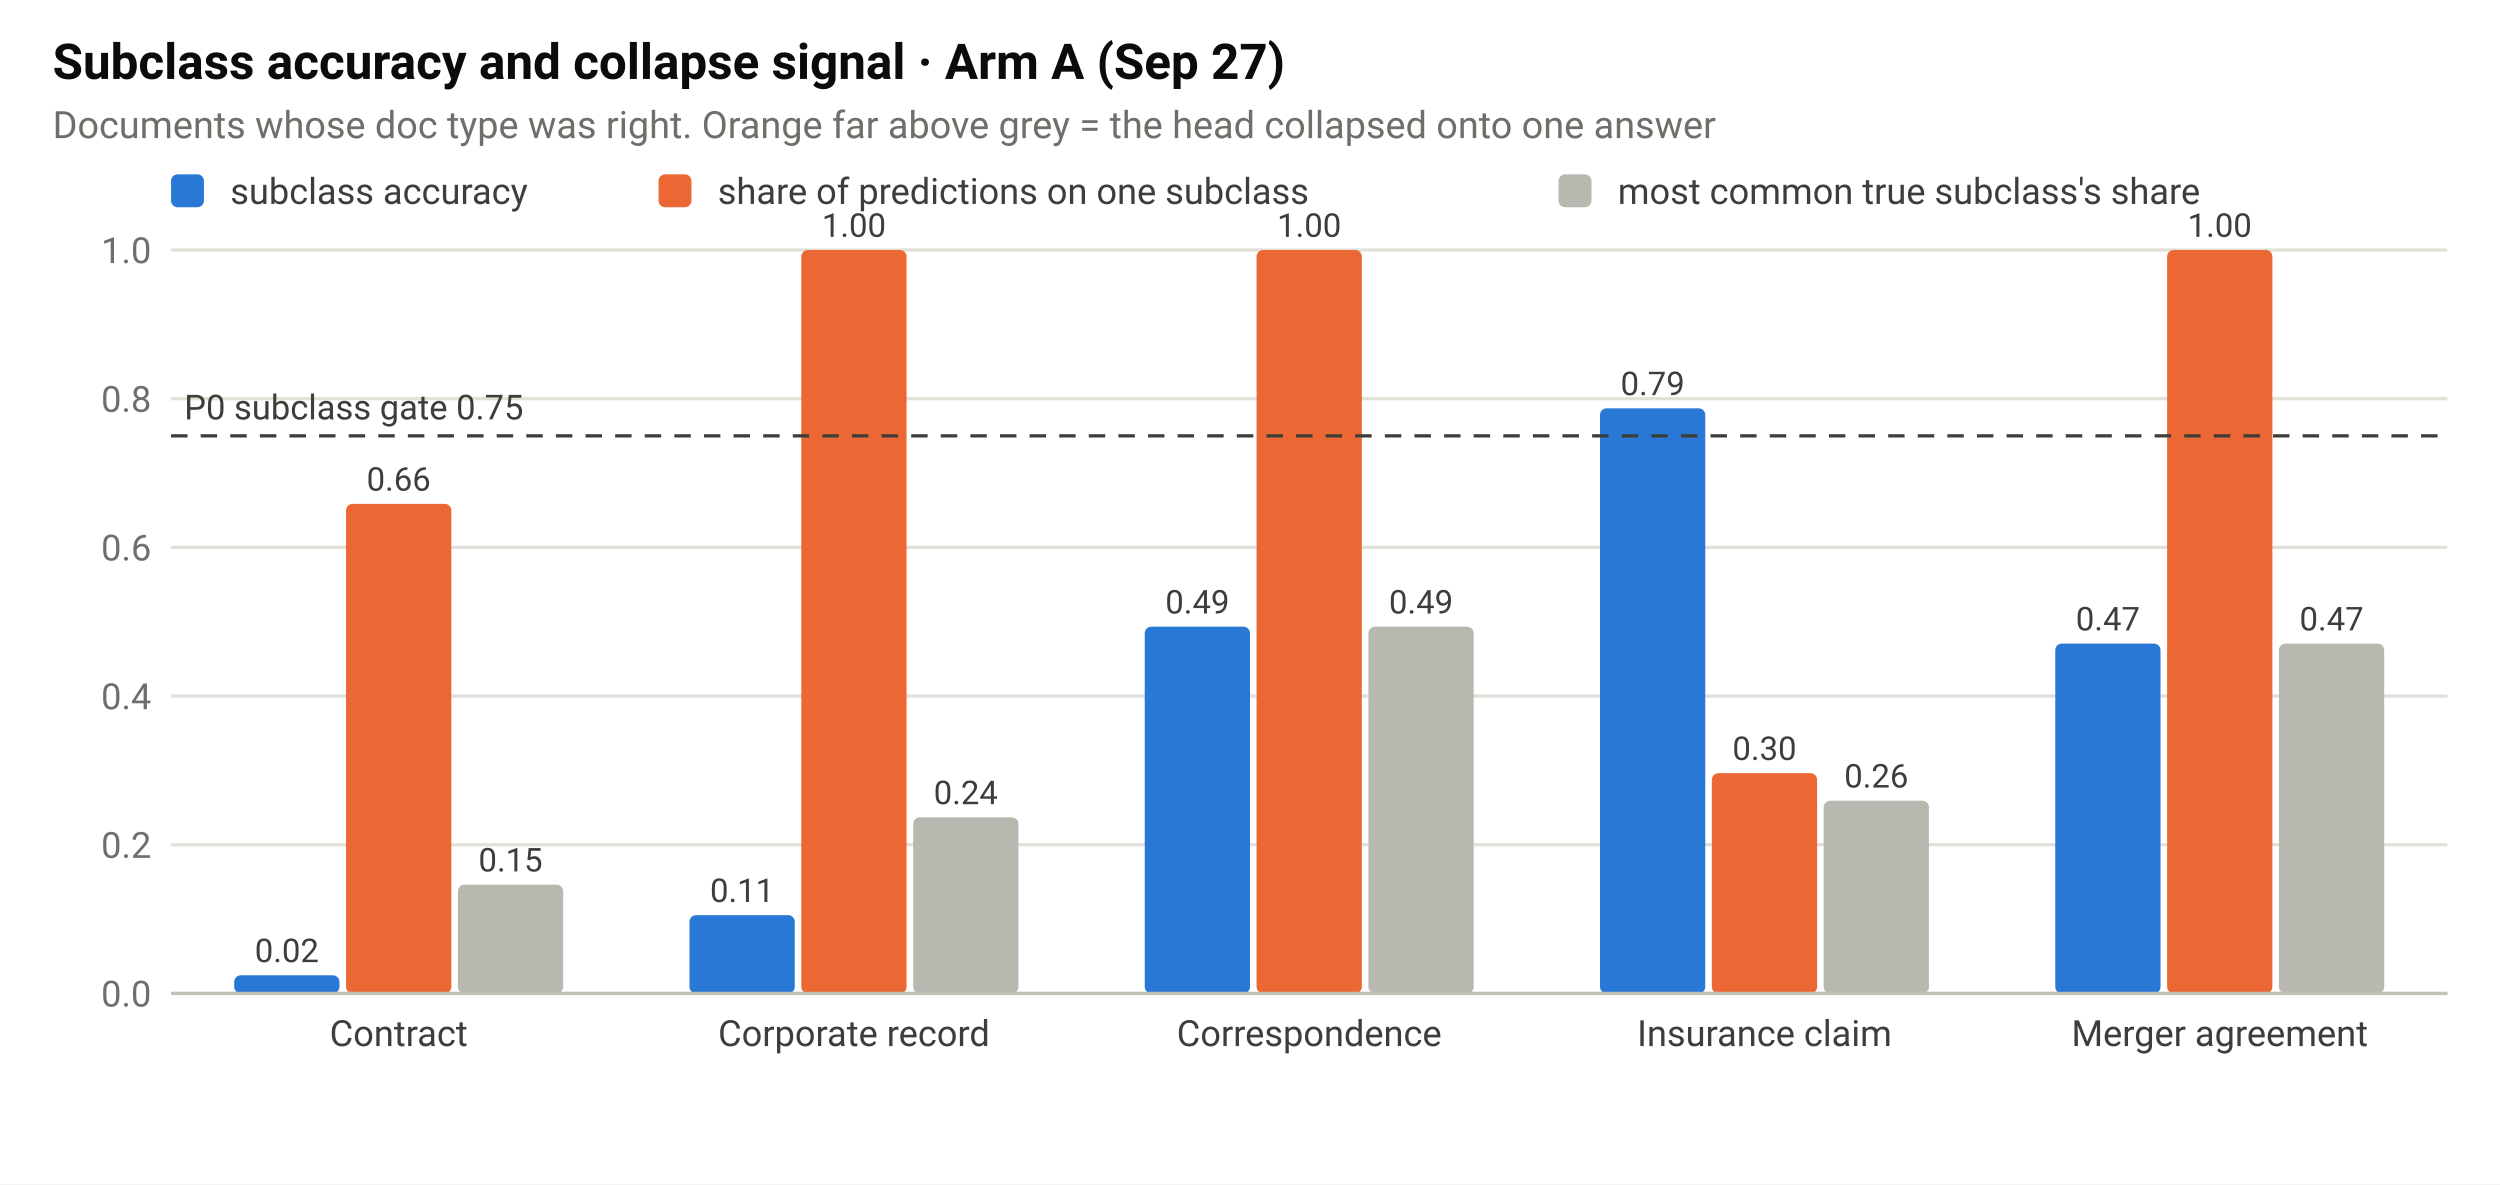
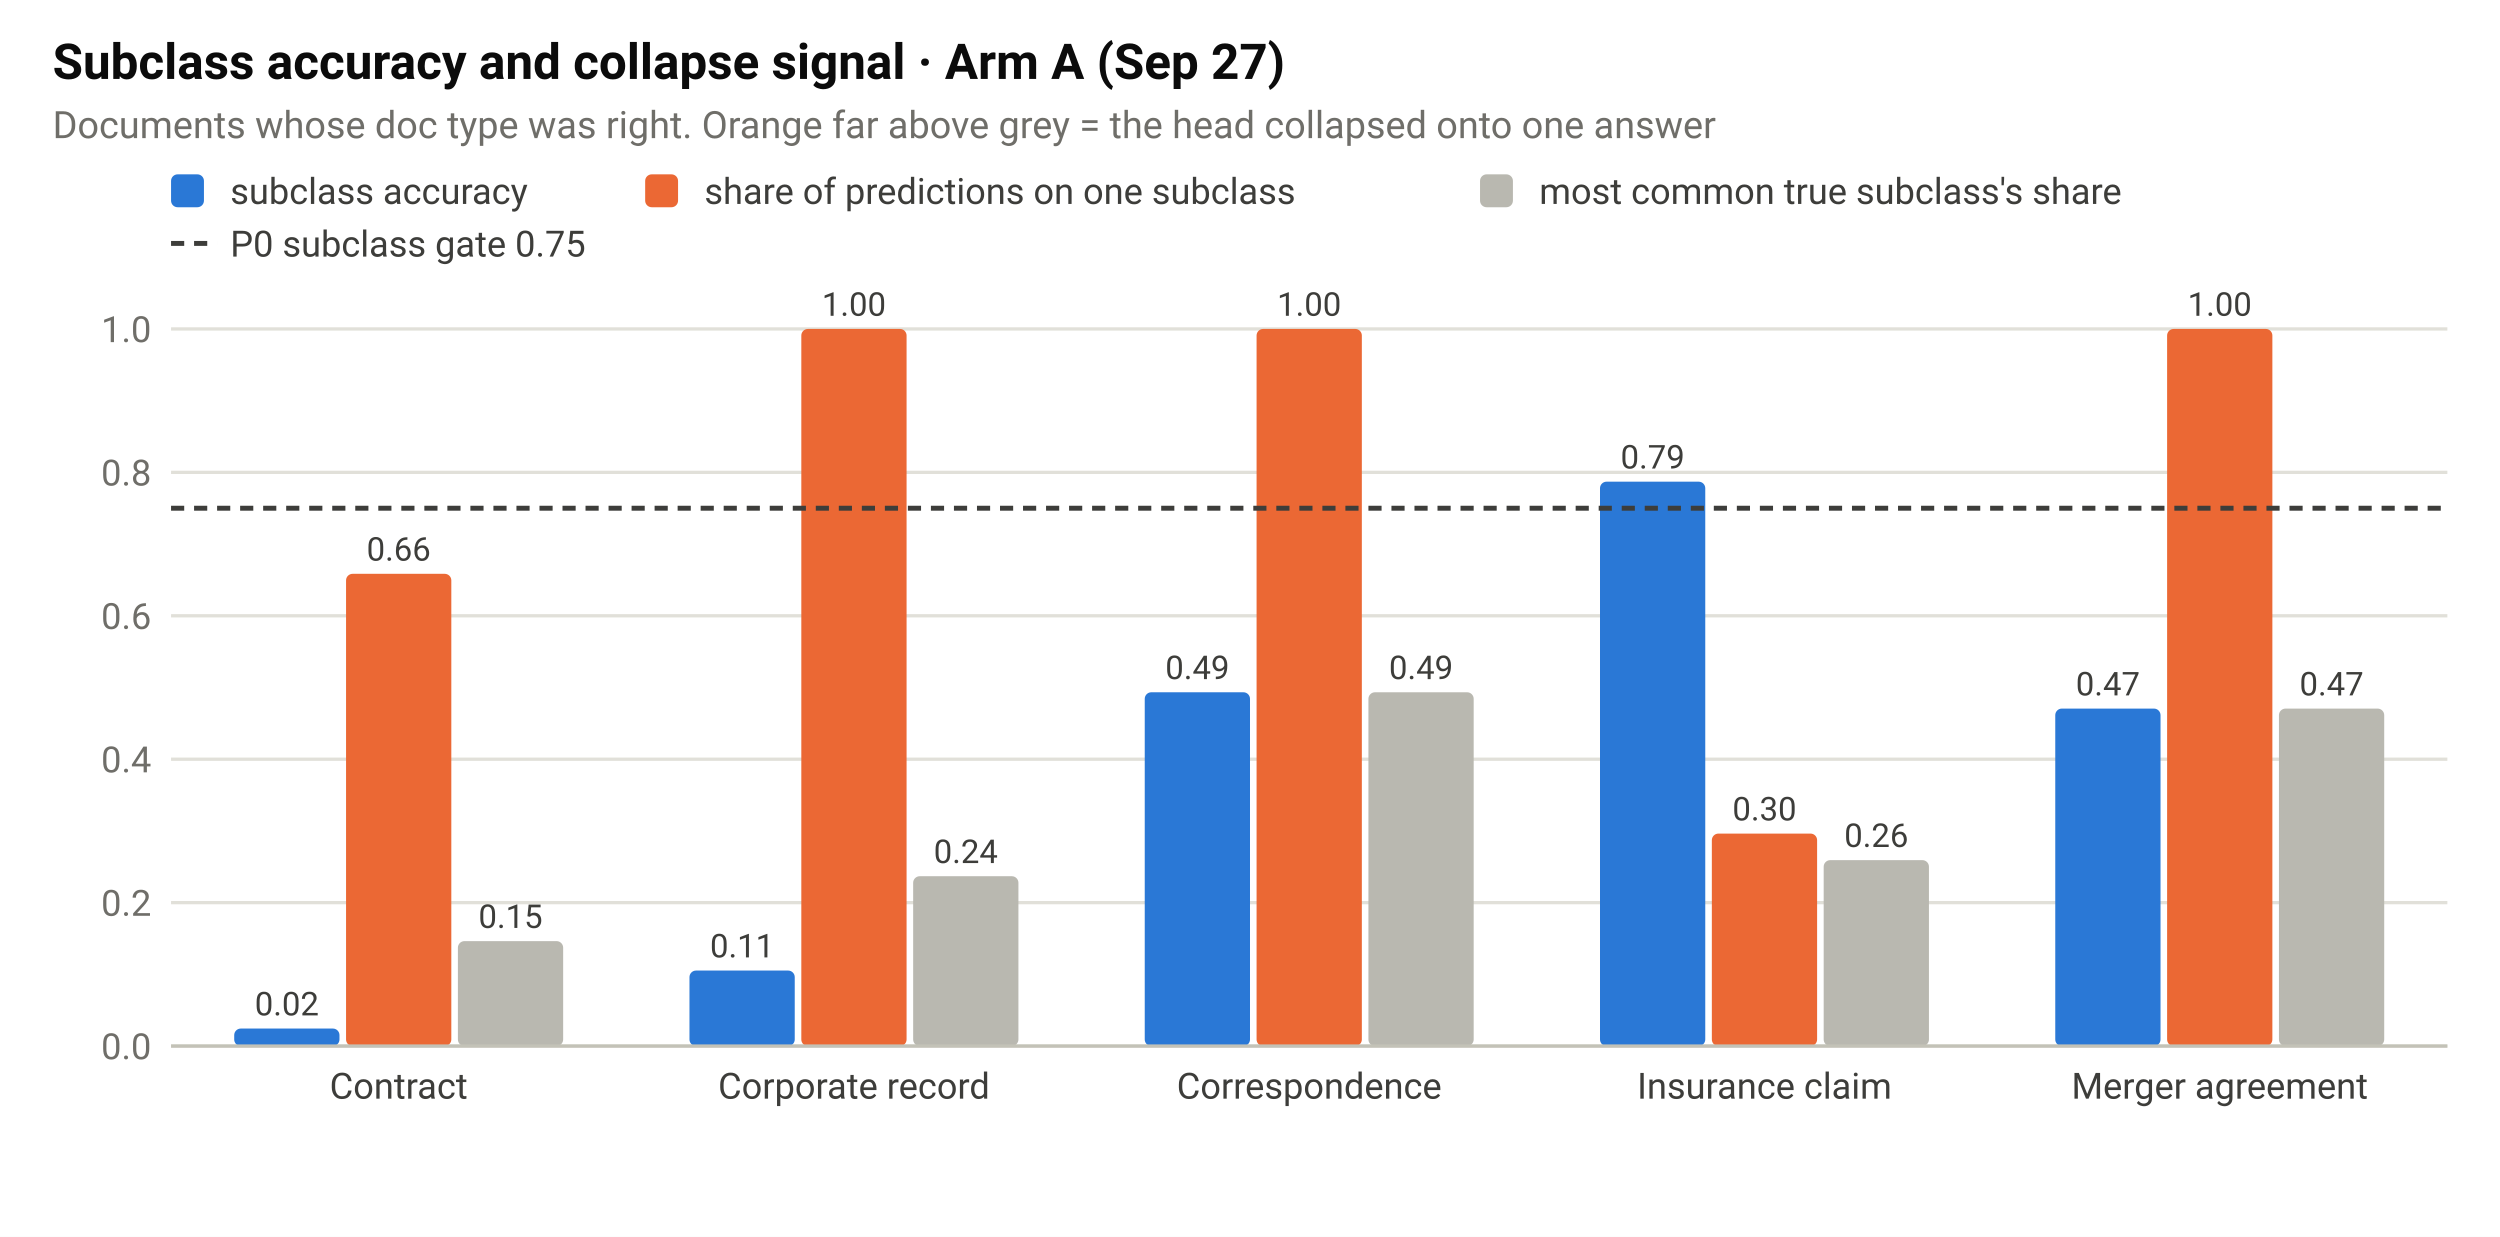
- <svg xmlns="http://www.w3.org/2000/svg" width="760" height="360" viewBox="0 0 760 360" font-family="system-ui,-apple-system,'Segoe UI',Roboto,sans-serif" role="img">
-   <rect width="760" height="360" fill="#ffffff" />
+ <svg xmlns="http://www.w3.org/2000/svg" width="760" height="376" viewBox="0 0 760 376" font-family="system-ui,-apple-system,'Segoe UI',Roboto,sans-serif" role="img">
+   <rect width="760" height="376" fill="#ffffff" />
  <text x="16" y="24" font-size="15" font-weight="600" fill="#0b0b0b">Subclass accuracy and collapse signal · Arm A (Sep 27)</text>
  <text x="16" y="42" font-size="11.5" fill="#6f6e69">Documents whose doc type was right. Orange far above grey = the head collapsed onto one answer</text>
-   <line x1="52" x2="744" y1="302" y2="302" stroke="#e1e0d9" />
-   <text x="46" y="306" font-size="11" fill="#6f6e69" text-anchor="end">0.0</text>
-   <line x1="52" x2="744" y1="256.8" y2="256.8" stroke="#e1e0d9" />
-   <text x="46" y="260.8" font-size="11" fill="#6f6e69" text-anchor="end">0.2</text>
-   <line x1="52" x2="744" y1="211.6" y2="211.6" stroke="#e1e0d9" />
-   <text x="46" y="215.6" font-size="11" fill="#6f6e69" text-anchor="end">0.4</text>
-   <line x1="52" x2="744" y1="166.4" y2="166.4" stroke="#e1e0d9" />
-   <text x="46" y="170.4" font-size="11" fill="#6f6e69" text-anchor="end">0.6</text>
-   <line x1="52" x2="744" y1="121.2" y2="121.2" stroke="#e1e0d9" />
-   <text x="46" y="125.2" font-size="11" fill="#6f6e69" text-anchor="end">0.8</text>
-   <line x1="52" x2="744" y1="76" y2="76" stroke="#e1e0d9" />
-   <text x="46" y="80" font-size="11" fill="#6f6e69" text-anchor="end">1.0</text>
+   <line x1="52" x2="744" y1="318" y2="318" stroke="#e1e0d9" />
+   <text x="46" y="322" font-size="11" fill="#6f6e69" text-anchor="end">0.0</text>
+   <line x1="52" x2="744" y1="274.4" y2="274.4" stroke="#e1e0d9" />
+   <text x="46" y="278.4" font-size="11" fill="#6f6e69" text-anchor="end">0.2</text>
+   <line x1="52" x2="744" y1="230.8" y2="230.8" stroke="#e1e0d9" />
+   <text x="46" y="234.8" font-size="11" fill="#6f6e69" text-anchor="end">0.4</text>
+   <line x1="52" x2="744" y1="187.2" y2="187.2" stroke="#e1e0d9" />
+   <text x="46" y="191.2" font-size="11" fill="#6f6e69" text-anchor="end">0.6</text>
+   <line x1="52" x2="744" y1="143.6" y2="143.6" stroke="#e1e0d9" />
+   <text x="46" y="147.6" font-size="11" fill="#6f6e69" text-anchor="end">0.8</text>
+   <line x1="52" x2="744" y1="100" y2="100" stroke="#e1e0d9" />
+   <text x="46" y="104" font-size="11" fill="#6f6e69" text-anchor="end">1.0</text>
  <rect x="52" y="53" width="10" height="10" rx="2" fill="#2a78d6" />
  <text x="70" y="62" font-size="11" fill="#3d3d3a" text-anchor="start">subclass accuracy</text>
-   <rect x="200.2" y="53" width="10" height="10" rx="2" fill="#eb6834" />
-   <text x="218.2" y="62" font-size="11" fill="#3d3d3a" text-anchor="start">share of predictions on one subclass</text>
-   <rect x="473.8" y="53" width="10" height="10" rx="2" fill="#b9b8b0" />
-   <text x="491.8" y="62" font-size="11" fill="#3d3d3a" text-anchor="start">most common true subclass's share</text>
-   <rect x="71.2" y="296.49" width="32" height="5.51" fill="#2a78d6" rx="2" />
-   <text x="87.2" y="292.49" font-size="10" fill="#3d3d3a" text-anchor="middle">0.02</text>
-   <rect x="105.2" y="153.17" width="32" height="148.83" fill="#eb6834" rx="2" />
-   <text x="121.2" y="149.17" font-size="10" fill="#3d3d3a" text-anchor="middle">0.66</text>
-   <rect x="139.2" y="268.93" width="32" height="33.07" fill="#b9b8b0" rx="2" />
-   <text x="155.2" y="264.93" font-size="10" fill="#3d3d3a" text-anchor="middle">0.15</text>
-   <text x="121.2" y="318" font-size="11" fill="#3d3d3a" text-anchor="middle">Contract</text>
-   <rect x="209.6" y="278.21" width="32" height="23.79" fill="#2a78d6" rx="2" />
-   <text x="225.6" y="274.21" font-size="10" fill="#3d3d3a" text-anchor="middle">0.11</text>
-   <rect x="243.6" y="76" width="32" height="226" fill="#eb6834" rx="2" />
-   <text x="259.6" y="72" font-size="10" fill="#3d3d3a" text-anchor="middle">1.00</text>
-   <rect x="277.6" y="248.47" width="32" height="53.53" fill="#b9b8b0" rx="2" />
-   <text x="293.6" y="244.47" font-size="10" fill="#3d3d3a" text-anchor="middle">0.24</text>
-   <text x="259.6" y="318" font-size="11" fill="#3d3d3a" text-anchor="middle">Corporate record</text>
-   <rect x="348" y="190.51" width="32" height="111.49" fill="#2a78d6" rx="2" />
-   <text x="364" y="186.51" font-size="10" fill="#3d3d3a" text-anchor="middle">0.49</text>
-   <rect x="382" y="76" width="32" height="226" fill="#eb6834" rx="2" />
-   <text x="398" y="72" font-size="10" fill="#3d3d3a" text-anchor="middle">1.00</text>
-   <rect x="416" y="190.51" width="32" height="111.49" fill="#b9b8b0" rx="2" />
-   <text x="432" y="186.51" font-size="10" fill="#3d3d3a" text-anchor="middle">0.49</text>
-   <text x="398" y="318" font-size="11" fill="#3d3d3a" text-anchor="middle">Correspondence</text>
-   <rect x="486.4" y="124.13" width="32" height="177.87" fill="#2a78d6" rx="2" />
-   <text x="502.4" y="120.13" font-size="10" fill="#3d3d3a" text-anchor="middle">0.79</text>
-   <rect x="520.4" y="235.04" width="32" height="66.96" fill="#eb6834" rx="2" />
-   <text x="536.4" y="231.04" font-size="10" fill="#3d3d3a" text-anchor="middle">0.30</text>
-   <rect x="554.4" y="243.41" width="32" height="58.59" fill="#b9b8b0" rx="2" />
-   <text x="570.4" y="239.41" font-size="10" fill="#3d3d3a" text-anchor="middle">0.26</text>
-   <text x="536.4" y="318" font-size="11" fill="#3d3d3a" text-anchor="middle">Insurance claim</text>
-   <rect x="624.8" y="195.65" width="32" height="106.35" fill="#2a78d6" rx="2" />
-   <text x="640.8" y="191.65" font-size="10" fill="#3d3d3a" text-anchor="middle">0.47</text>
-   <rect x="658.8" y="76" width="32" height="226" fill="#eb6834" rx="2" />
-   <text x="674.8" y="72" font-size="10" fill="#3d3d3a" text-anchor="middle">1.00</text>
-   <rect x="692.8" y="195.65" width="32" height="106.35" fill="#b9b8b0" rx="2" />
-   <text x="708.8" y="191.65" font-size="10" fill="#3d3d3a" text-anchor="middle">0.47</text>
-   <text x="674.8" y="318" font-size="11" fill="#3d3d3a" text-anchor="middle">Merger agreement</text>
-   <line x1="52" x2="744" y1="302" y2="302" stroke="#c3c2b7" />
-   <line x1="52" x2="744" y1="132.5" y2="132.5" stroke="#3d3d3a" stroke-dasharray="5 4" />
-   <text x="56" y="127.5" font-size="10.5" fill="#3d3d3a" text-anchor="start">P0 subclass gate 0.75</text>
+   <rect x="196.13" y="53" width="10" height="10" rx="2" fill="#eb6834" />
+   <text x="214.13" y="62" font-size="11" fill="#3d3d3a" text-anchor="start">share of predictions on one subclass</text>
+   <rect x="449.93" y="53" width="10" height="10" rx="2" fill="#b9b8b0" />
+   <text x="467.93" y="62" font-size="11" fill="#3d3d3a" text-anchor="start">most common true subclass's share</text>
+   <line x1="52" x2="66" y1="74" y2="74" stroke="#3d3d3a" stroke-width="1.5" stroke-dasharray="4 3" />
+   <text x="70" y="78" font-size="11" fill="#3d3d3a" text-anchor="start">P0 subclass gate 0.75</text>
+   <rect x="71.2" y="312.68" width="32" height="5.32" fill="#2a78d6" rx="2" />
+   <text x="87.2" y="308.68" font-size="10" fill="#3d3d3a" text-anchor="middle">0.02</text>
+   <rect x="105.2" y="174.44" width="32" height="143.56" fill="#eb6834" rx="2" />
+   <text x="121.2" y="170.44" font-size="10" fill="#3d3d3a" text-anchor="middle">0.66</text>
+   <rect x="139.2" y="286.1" width="32" height="31.9" fill="#b9b8b0" rx="2" />
+   <text x="155.2" y="282.1" font-size="10" fill="#3d3d3a" text-anchor="middle">0.15</text>
+   <text x="121.2" y="334" font-size="11" fill="#3d3d3a" text-anchor="middle">Contract</text>
+   <rect x="209.6" y="295.05" width="32" height="22.95" fill="#2a78d6" rx="2" />
+   <text x="225.6" y="291.05" font-size="10" fill="#3d3d3a" text-anchor="middle">0.11</text>
+   <rect x="243.6" y="100" width="32" height="218" fill="#eb6834" rx="2" />
+   <text x="259.6" y="96" font-size="10" fill="#3d3d3a" text-anchor="middle">1.00</text>
+   <rect x="277.6" y="266.37" width="32" height="51.63" fill="#b9b8b0" rx="2" />
+   <text x="293.6" y="262.37" font-size="10" fill="#3d3d3a" text-anchor="middle">0.24</text>
+   <text x="259.6" y="334" font-size="11" fill="#3d3d3a" text-anchor="middle">Corporate record</text>
+   <rect x="348" y="210.45" width="32" height="107.55" fill="#2a78d6" rx="2" />
+   <text x="364" y="206.45" font-size="10" fill="#3d3d3a" text-anchor="middle">0.49</text>
+   <rect x="382" y="100" width="32" height="218" fill="#eb6834" rx="2" />
+   <text x="398" y="96" font-size="10" fill="#3d3d3a" text-anchor="middle">1.00</text>
+   <rect x="416" y="210.45" width="32" height="107.55" fill="#b9b8b0" rx="2" />
+   <text x="432" y="206.45" font-size="10" fill="#3d3d3a" text-anchor="middle">0.49</text>
+   <text x="398" y="334" font-size="11" fill="#3d3d3a" text-anchor="middle">Correspondence</text>
+   <rect x="486.4" y="146.43" width="32" height="171.57" fill="#2a78d6" rx="2" />
+   <text x="502.4" y="142.43" font-size="10" fill="#3d3d3a" text-anchor="middle">0.79</text>
+   <rect x="520.4" y="253.41" width="32" height="64.59" fill="#eb6834" rx="2" />
+   <text x="536.4" y="249.41" font-size="10" fill="#3d3d3a" text-anchor="middle">0.30</text>
+   <rect x="554.4" y="261.48" width="32" height="56.52" fill="#b9b8b0" rx="2" />
+   <text x="570.4" y="257.48" font-size="10" fill="#3d3d3a" text-anchor="middle">0.26</text>
+   <text x="536.4" y="334" font-size="11" fill="#3d3d3a" text-anchor="middle">Insurance claim</text>
+   <rect x="624.8" y="215.41" width="32" height="102.59" fill="#2a78d6" rx="2" />
+   <text x="640.8" y="211.41" font-size="10" fill="#3d3d3a" text-anchor="middle">0.47</text>
+   <rect x="658.8" y="100" width="32" height="218" fill="#eb6834" rx="2" />
+   <text x="674.8" y="96" font-size="10" fill="#3d3d3a" text-anchor="middle">1.00</text>
+   <rect x="692.8" y="215.41" width="32" height="102.59" fill="#b9b8b0" rx="2" />
+   <text x="708.8" y="211.41" font-size="10" fill="#3d3d3a" text-anchor="middle">0.47</text>
+   <text x="674.8" y="334" font-size="11" fill="#3d3d3a" text-anchor="middle">Merger agreement</text>
+   <line x1="52" x2="744" y1="318" y2="318" stroke="#c3c2b7" />
+   <line x1="52" x2="744" y1="154.5" y2="154.5" stroke="#3d3d3a" stroke-width="1.5" stroke-dasharray="4 3" />
</svg>
